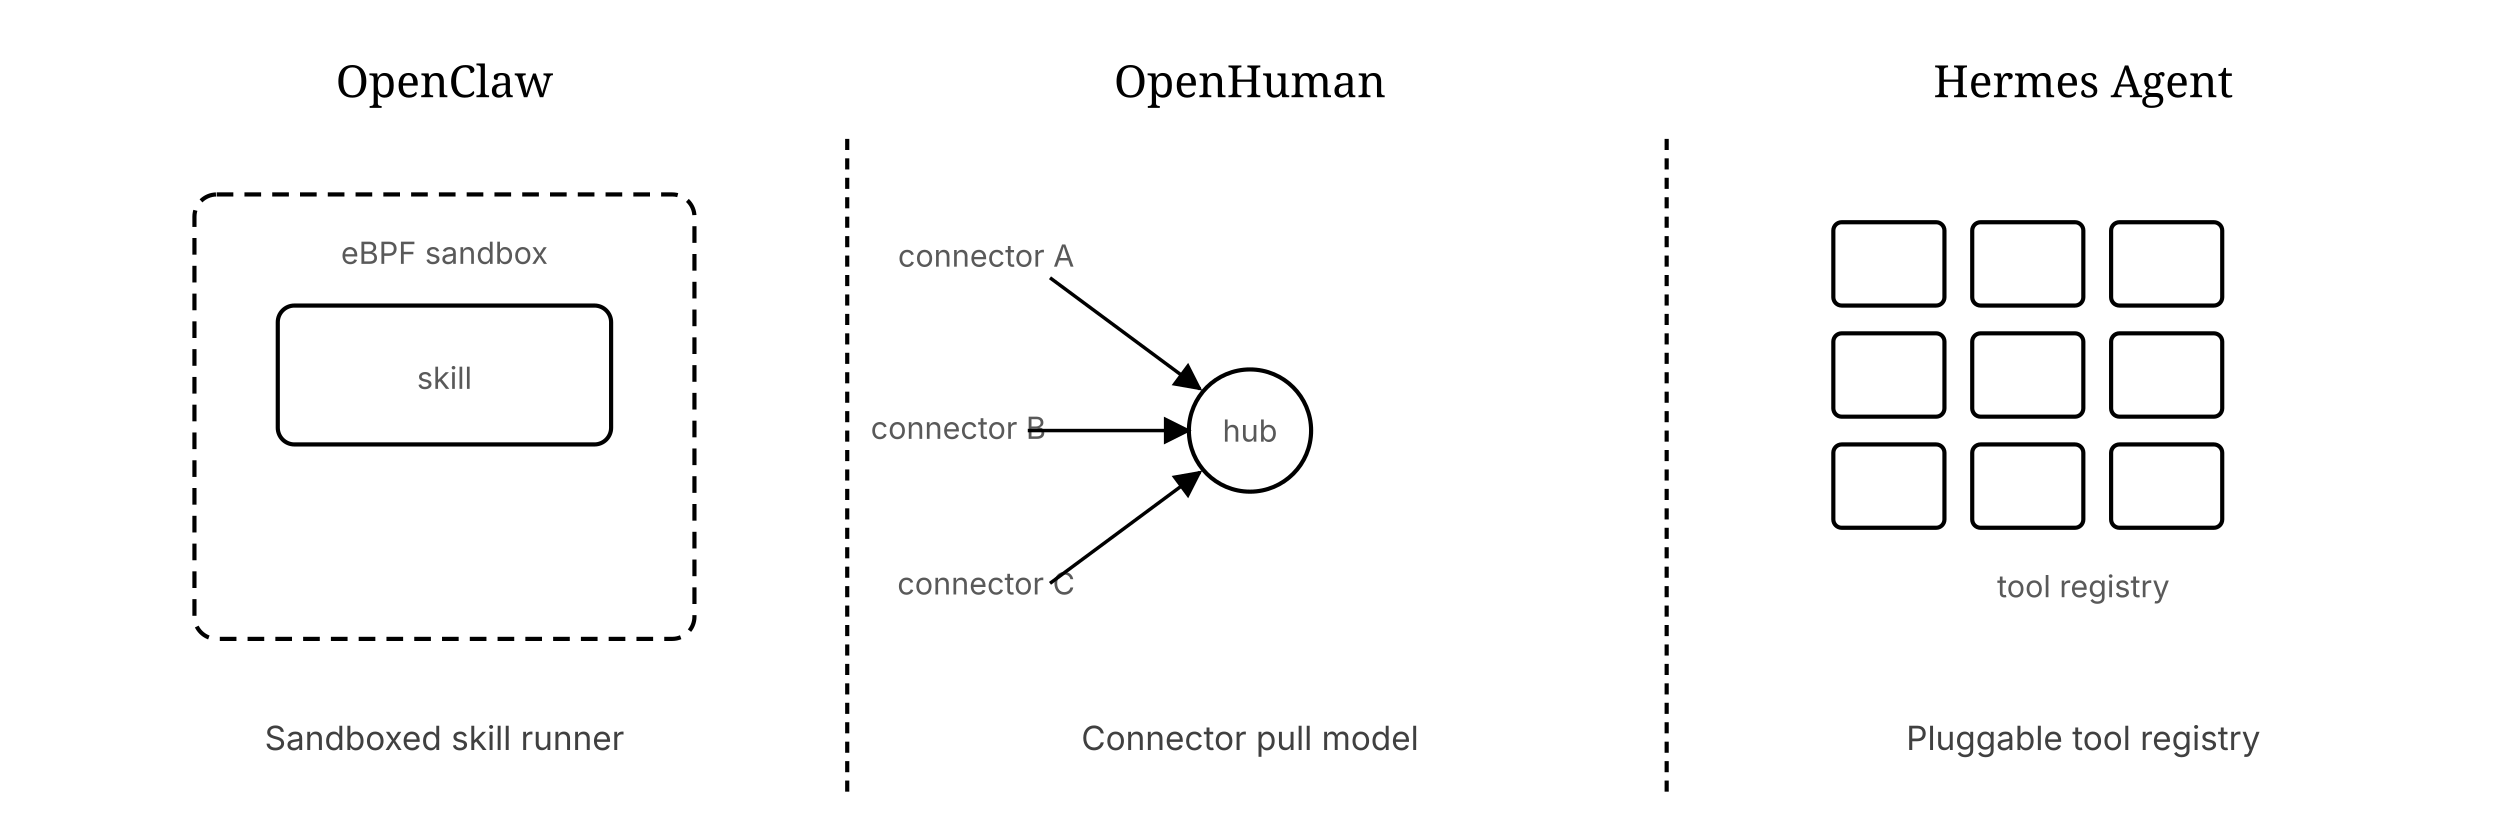
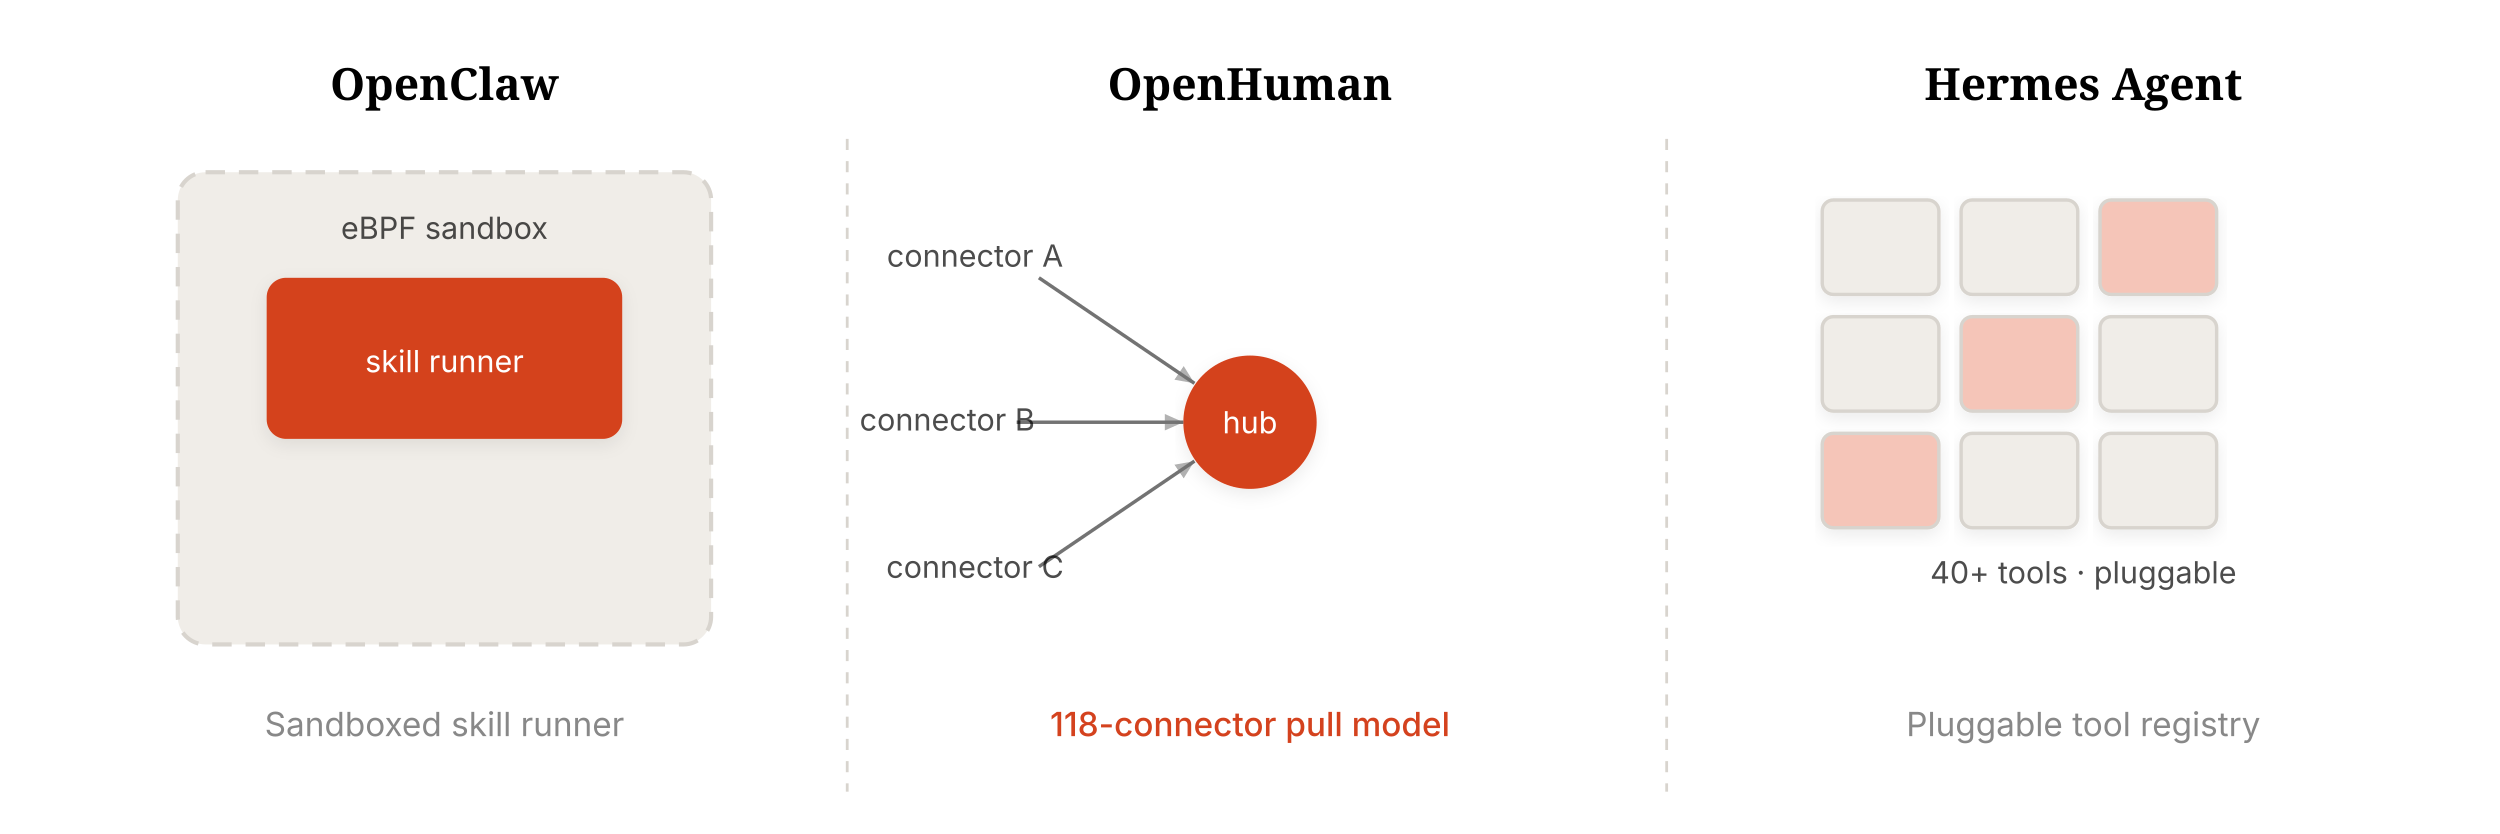
<svg xmlns="http://www.w3.org/2000/svg" viewBox="0 0 900 300" role="img" aria-labelledby="t d">
-   <style>
-     .col-label  { font-family: 'Fraunces', serif; font-size: 16px; fill: currentColor; text-anchor: middle; }
-     .shape      { fill: none; stroke: currentColor; stroke-width: 1.5; }
-     .accent     { fill: none; stroke: var(--accent, #d4421e); stroke-width: 1.5; }
-     .desc-text  { font-family: 'Inter', sans-serif; font-size: 12px; fill: currentColor; opacity: .75; text-anchor: middle; }
-     .inner-label { font-family: 'Inter', sans-serif; font-size: 11px; fill: currentColor; opacity: .65; text-anchor: middle; }
-     .arrow      { fill: none; stroke: currentColor; stroke-width: 1.25; marker-end: url(#arr); }
-   </style>
  <defs>
-     <marker id="arr" viewBox="0 0 10 10" refX="9" refY="5" markerWidth="8" markerHeight="8" orient="auto-start-reverse">
-       <path d="M 0 0 L 10 5 L 0 10 z" fill="currentColor" />
+     <filter id="ct-shadow" x="-6%" y="-10%" width="115%" height="130%">
+       <feDropShadow dx="0" dy="2" stdDeviation="3" flood-color="var(--ink, #1a1a1a)" flood-opacity="0.08" />
+     </filter>
+     <marker id="ct-arr" viewBox="0 0 10 10" refX="9" refY="5" markerWidth="6" markerHeight="6" orient="auto-start-reverse">
+       <path d="M 0 1 L 9 5 L 0 9 Z" fill="currentColor" opacity="0.55" />
    </marker>
  </defs>
-   <text class="col-label" x="160" y="35">OpenClaw</text>
-   <text class="col-label" x="450" y="35">OpenHuman</text>
-   <text class="col-label" x="750" y="35">Hermes Agent</text>
-   <line class="shape" x1="305" y1="50" x2="305" y2="285" stroke-dasharray="4 3" />
-   <line class="shape" x1="600" y1="50" x2="600" y2="285" stroke-dasharray="4 3" />
-   <rect class="shape" x="70" y="70" width="180" height="160" rx="8" stroke-dasharray="6 4" />
-   <text class="inner-label" x="160" y="95">eBPF sandbox</text>
-   <rect class="shape" x="100" y="110" width="120" height="50" rx="6" />
-   <text class="inner-label" x="160" y="140">skill</text>
-   <text class="desc-text" x="160" y="270">Sandboxed skill runner</text>
-   <circle class="shape" cx="450" cy="155" r="22" />
-   <text class="inner-label" x="450" y="159">hub</text>
-   <path class="arrow" d="M 378 100 L 432 140" />
-   <path class="arrow" d="M 370 155 L 428 155" />
-   <path class="arrow" d="M 378 210 L 432 170" />
-   <text class="inner-label" x="355" y="96">connector A</text>
-   <text class="inner-label" x="345" y="158">connector B</text>
-   <text class="inner-label" x="355" y="214">connector C</text>
-   <text class="desc-text" x="450" y="270">Connector pull model</text>
-   <rect class="shape" x="660" y="80" width="40" height="30" rx="3" />
-   <rect class="shape" x="710" y="80" width="40" height="30" rx="3" />
-   <rect class="shape" x="760" y="80" width="40" height="30" rx="3" />
-   <rect class="shape" x="660" y="120" width="40" height="30" rx="3" />
-   <rect class="shape" x="710" y="120" width="40" height="30" rx="3" />
-   <rect class="shape" x="760" y="120" width="40" height="30" rx="3" />
-   <rect class="shape" x="660" y="160" width="40" height="30" rx="3" />
-   <rect class="shape" x="710" y="160" width="40" height="30" rx="3" />
-   <rect class="shape" x="760" y="160" width="40" height="30" rx="3" />
-   <text class="inner-label" x="750" y="215">tool registry</text>
-   <text class="desc-text" x="750" y="270">Pluggable tool registry</text>
+   <style>
+     .col-label   { font-family: 'Fraunces', serif; font-size: 16px; font-weight: 600; fill: currentColor; text-anchor: middle; }
+     .divider     { stroke: var(--border-soft, #d8d4ce); stroke-width: 1; stroke-dasharray: 4 4; }
+     .sandbox     { fill: var(--paper-2, #f0ede8); stroke: var(--border-soft, #d8d4ce); stroke-width: 1.5; stroke-dasharray: 7 5; }
+     .shape-fill  { fill: var(--paper-2, #f0ede8); stroke: var(--border-soft, #d8d4ce); stroke-width: 1.5; filter: url(#ct-shadow); }
+     .accent-fill { fill: var(--accent, #d4421e); stroke: none; filter: url(#ct-shadow); }
+     .accent-adj  { fill: var(--accent-soft, #f5c5b8); stroke: var(--border-soft, #d8d4ce); stroke-width: 1.25; filter: url(#ct-shadow); }
+     .grid-tile   { fill: var(--paper-2, #f0ede8); stroke: var(--border-soft, #d8d4ce); stroke-width: 1.25; filter: url(#ct-shadow); }
+     .grid-tile-a { fill: var(--accent-soft, #f5c5b8); stroke: var(--border-soft, #d8d4ce); stroke-width: 1.25; filter: url(#ct-shadow); }
+     .inner-label { font-family: 'Inter', sans-serif; font-size: 11px; fill: currentColor; opacity: .70; text-anchor: middle; }
+     .inner-inv   { font-family: 'Inter', sans-serif; font-size: 11px; fill: var(--paper, #fff); text-anchor: middle; }
+     .desc-text   { font-family: 'Inter', sans-serif; font-size: 12px; fill: var(--muted, #888); text-anchor: middle; }
+     .winner-label{ font-family: 'Inter', sans-serif; font-size: 12px; font-weight: 500; fill: var(--accent, #d4421e); text-anchor: middle; }
+     .arrow       { fill: none; stroke: currentColor; stroke-width: 1.25; marker-end: url(#ct-arr); opacity: 0.55; }
+   </style>
+   <text class="col-label" x="160" y="36">OpenClaw</text>
+   <text class="col-label" x="450" y="36">OpenHuman</text>
+   <text class="col-label" x="750" y="36">Hermes Agent</text>
+   <line class="divider" x1="305" y1="50" x2="305" y2="285" />
+   <line class="divider" x1="600" y1="50" x2="600" y2="285" />
+   <rect class="sandbox" x="64" y="62" width="192" height="170" rx="10" ry="10" />
+   <text class="inner-label" x="160" y="86">eBPF sandbox</text>
+   <rect class="accent-fill" x="96" y="100" width="128" height="58" rx="7" ry="7" />
+   <text class="inner-inv" x="160" y="134">skill runner</text>
+   <text class="desc-text" x="160" y="265">Sandboxed skill runner</text>
+   <circle class="accent-fill" cx="450" cy="152" r="24" />
+   <text class="inner-inv" x="450" y="156">hub</text>
+   <path class="arrow" d="M 374 100 L 430 138" />
+   <path class="arrow" d="M 366 152 L 426 152" />
+   <path class="arrow" d="M 374 204 L 430 166" />
+   <text class="inner-label" x="351" y="96">connector A</text>
+   <text class="inner-label" x="341" y="155">connector B</text>
+   <text class="inner-label" x="351" y="208">connector C</text>
+   <text class="winner-label" x="450" y="265">118-connector pull model</text>
+   <rect class="grid-tile" x="656" y="72" width="42" height="34" rx="4" ry="4" />
+   <rect class="grid-tile" x="706" y="72" width="42" height="34" rx="4" ry="4" />
+   <rect class="grid-tile-a" x="756" y="72" width="42" height="34" rx="4" ry="4" />
+   <rect class="grid-tile" x="656" y="114" width="42" height="34" rx="4" ry="4" />
+   <rect class="grid-tile-a" x="706" y="114" width="42" height="34" rx="4" ry="4" />
+   <rect class="grid-tile" x="756" y="114" width="42" height="34" rx="4" ry="4" />
+   <rect class="grid-tile-a" x="656" y="156" width="42" height="34" rx="4" ry="4" />
+   <rect class="grid-tile" x="706" y="156" width="42" height="34" rx="4" ry="4" />
+   <rect class="grid-tile" x="756" y="156" width="42" height="34" rx="4" ry="4" />
+   <text class="inner-label" x="750" y="210">40+ tools · pluggable</text>
+   <text class="desc-text" x="750" y="265">Pluggable tool registry</text>
</svg>
